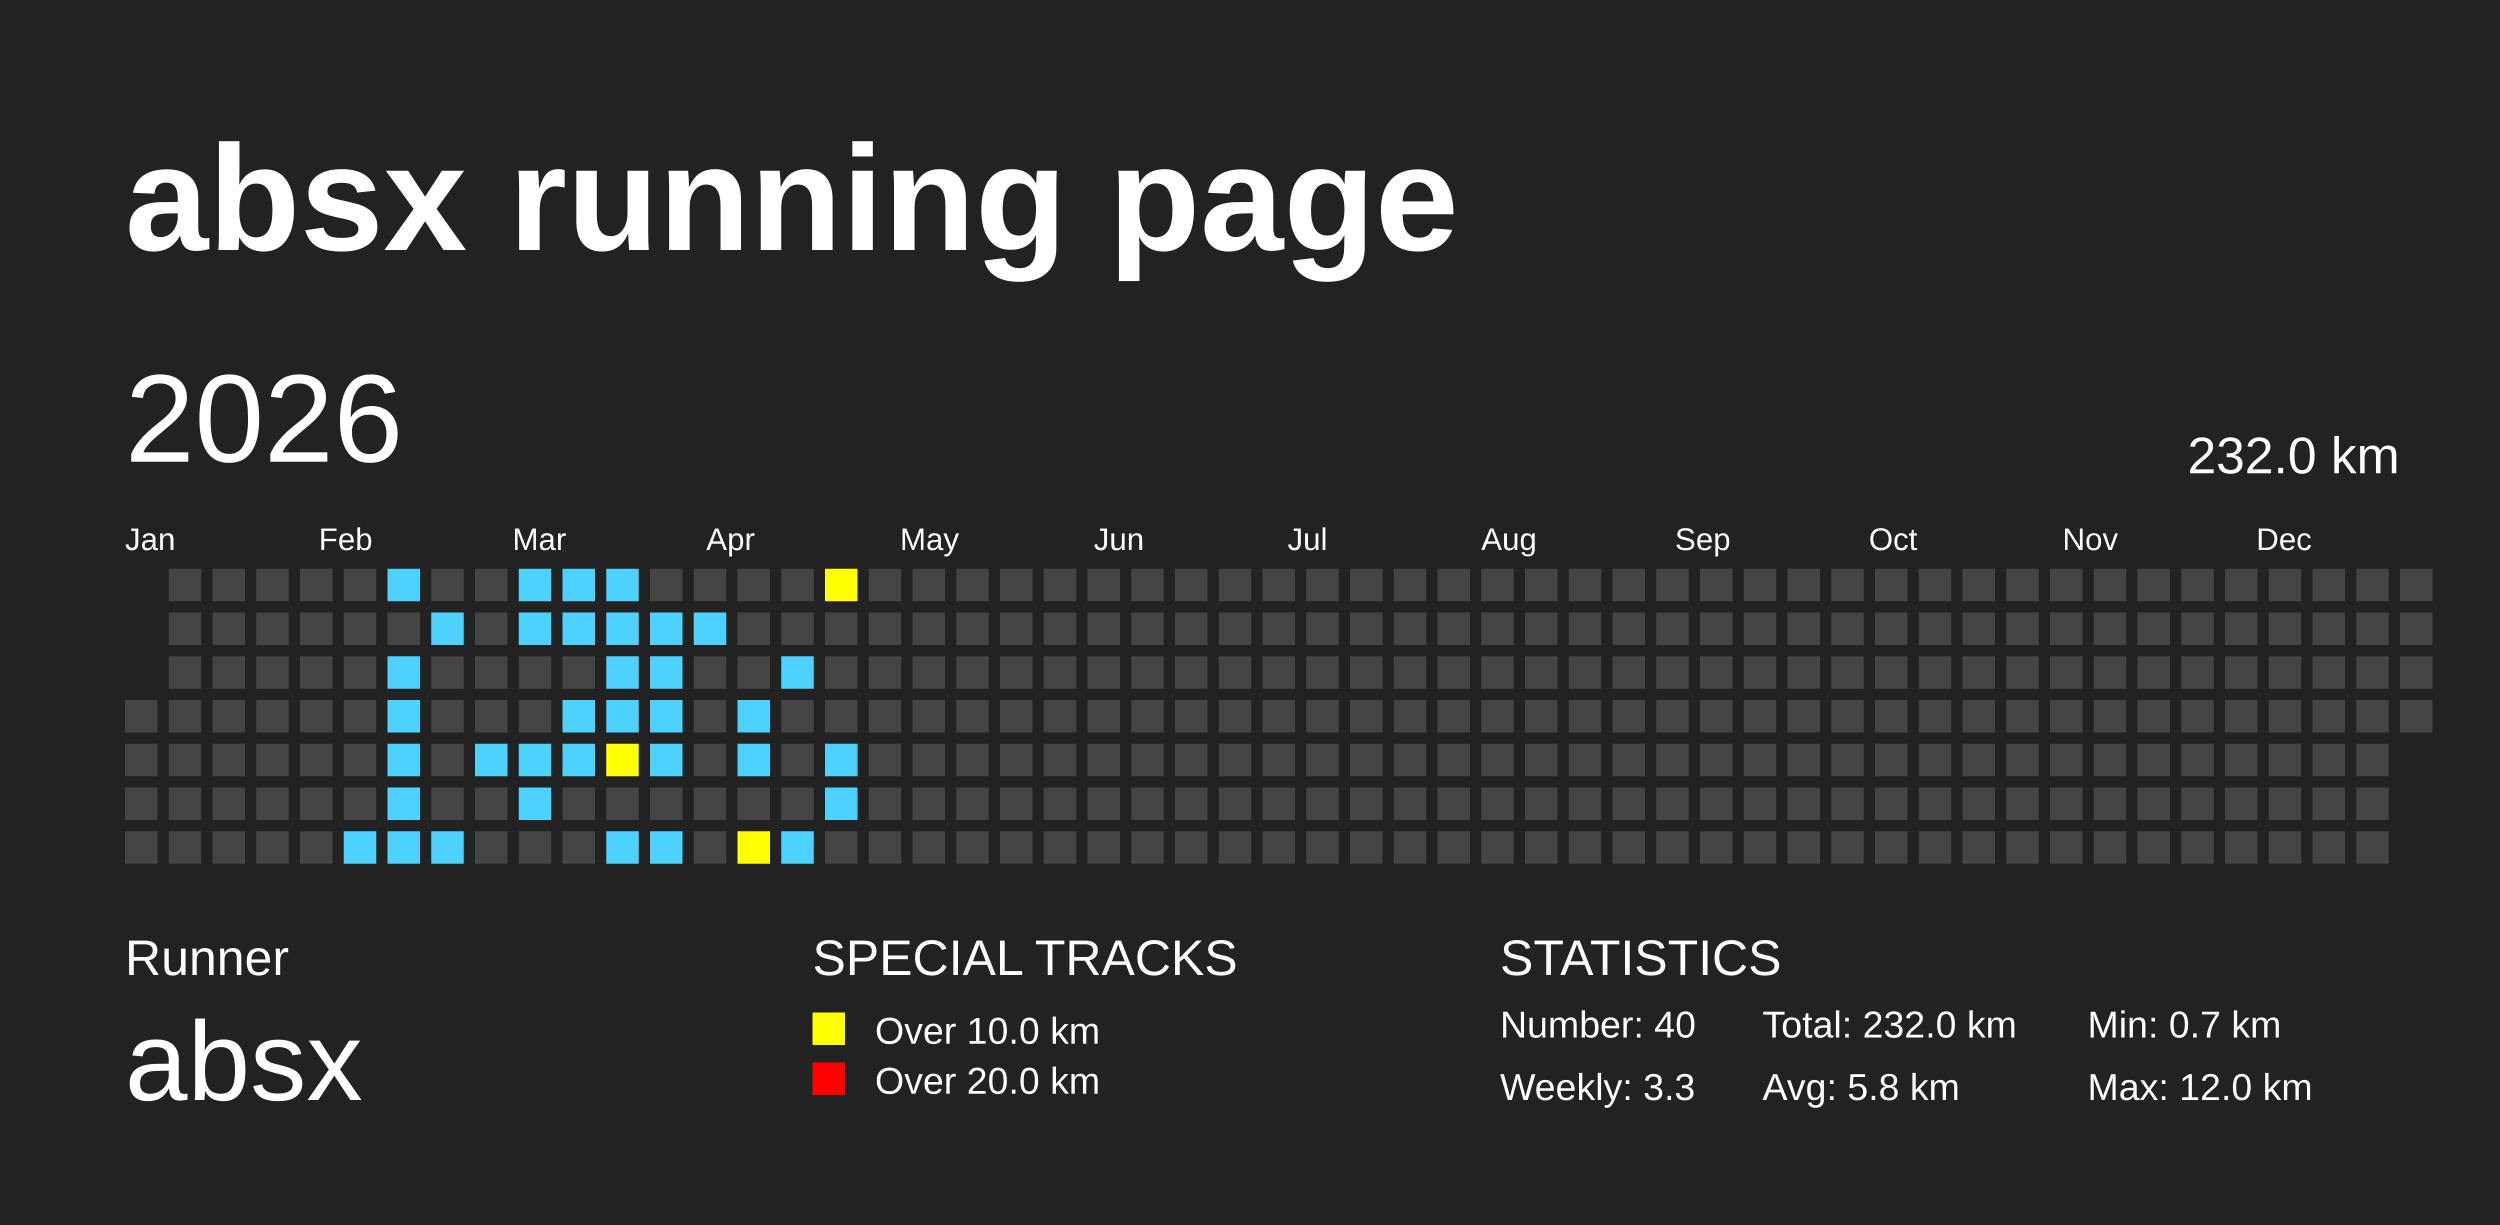
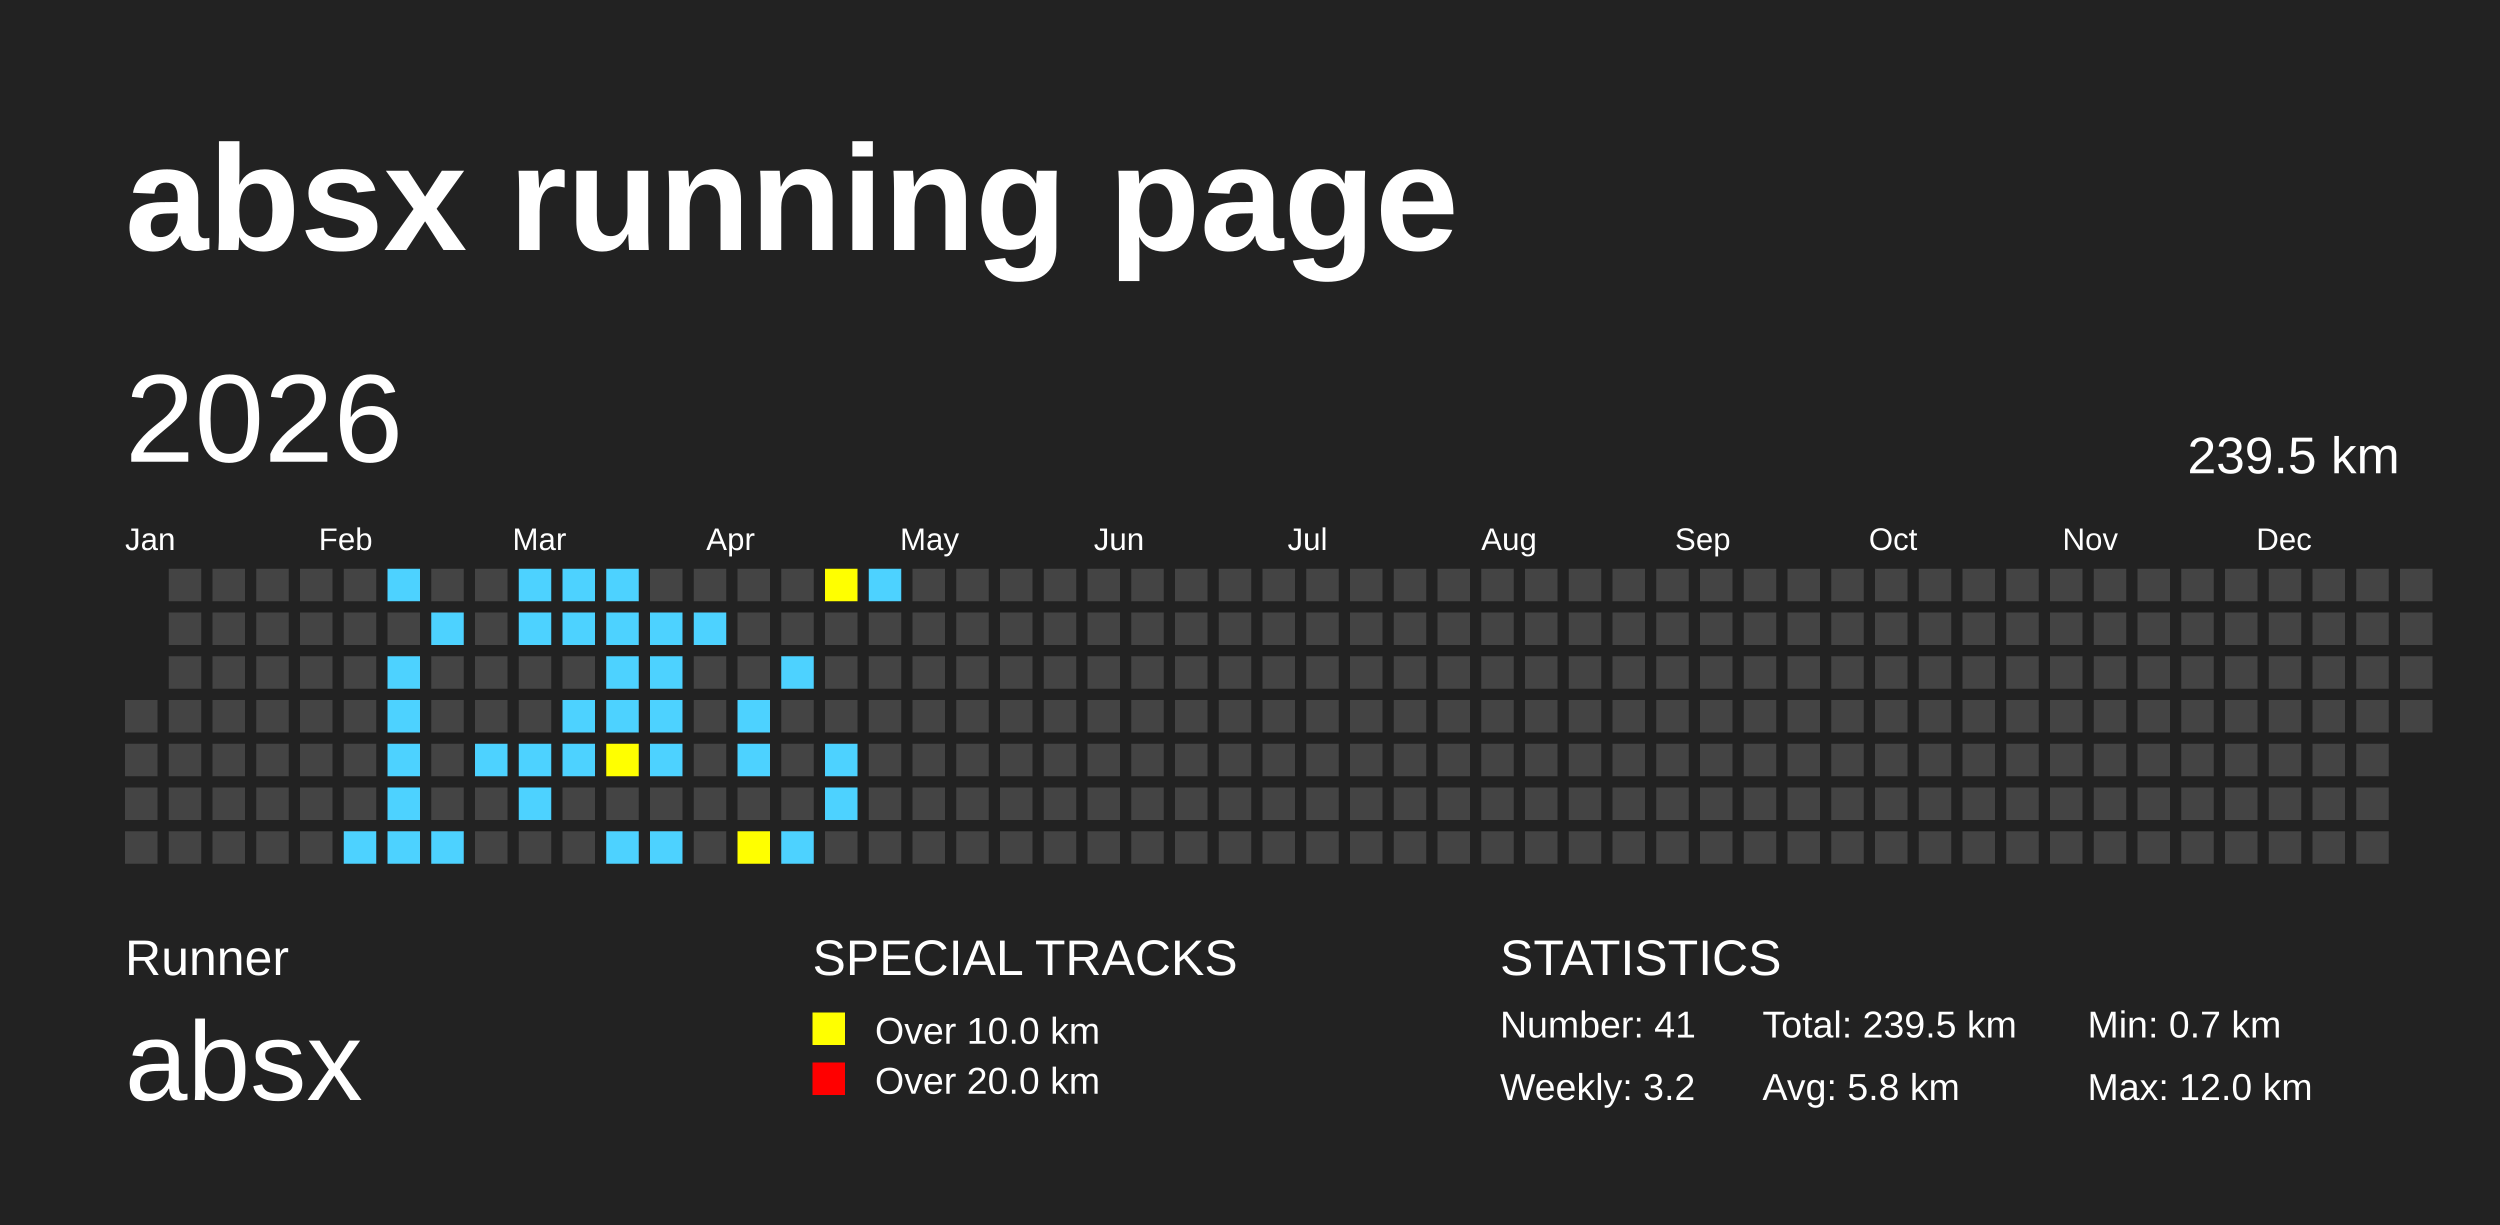
<svg xmlns="http://www.w3.org/2000/svg" baseProfile="full" height="98mm" version="1.1" viewBox="0,0,200,98" width="200mm">
  <defs />
  <rect fill="#222222" height="98" width="200" x="0" y="0" />
  <text fill="#FFFFFF" style="font-size:12px; font-family:Arial; font-weight:bold;" x="10" y="20">absx running page</text>
  <text fill="#FFFFFF" style="font-size:4px; font-family:Arial" x="10" y="78">Runner</text>
  <text fill="#FFFFFF" style="font-size:9px; font-family:Arial" x="10" y="88">absx</text>
  <text fill="#FFFFFF" style="font-size:4px; font-family:Arial" x="65" y="78">SPECIAL TRACKS</text>
  <rect fill="yellow" height="2.6" width="2.6" x="65" y="81" />
  <text fill="#FFFFFF" style="font-size:3px; font-family:Arial" x="70" y="83.5">Over 10.0 km</text>
  <rect fill="red" height="2.6" width="2.6" x="65" y="85" />
  <text fill="#FFFFFF" style="font-size:3px; font-family:Arial" x="70" y="87.5">Over 20.0 km</text>
  <text fill="#FFFFFF" style="font-size:4px; font-family:Arial" x="120" y="78">STATISTICS</text>
-   <text fill="#FFFFFF" style="font-size:3px; font-family:Arial" x="120" y="83">Number: 40</text>
-   <text fill="#FFFFFF" style="font-size:3px; font-family:Arial" x="120" y="88">Weekly: 3.3</text>
-   <text fill="#FFFFFF" style="font-size:3px; font-family:Arial" x="141" y="83">Total: 232.0 km</text>
+   <text fill="#FFFFFF" style="font-size:3px; font-family:Arial" x="120" y="83">Number: 41</text>
+   <text fill="#FFFFFF" style="font-size:3px; font-family:Arial" x="120" y="88">Weekly: 3.2</text>
+   <text fill="#FFFFFF" style="font-size:3px; font-family:Arial" x="141" y="83">Total: 239.5 km</text>
  <text fill="#FFFFFF" style="font-size:3px; font-family:Arial" x="141" y="88">Avg: 5.8 km</text>
  <text fill="#FFFFFF" style="font-size:3px; font-family:Arial" x="167" y="83">Min: 0.7 km</text>
  <text fill="#FFFFFF" style="font-size:3px; font-family:Arial" x="167" y="88">Max: 12.0 km</text>
  <text dominant-baseline="hanging" fill="#FFFFFF" style="font-size:10.0px; font-family:Arial;" x="10" y="30">2026</text>
-   <text dominant-baseline="hanging" fill="#FFFFFF" style="font-size:4.125px; font-family:Arial;" x="175" y="35">232.0 km</text>
+   <text dominant-baseline="hanging" fill="#FFFFFF" style="font-size:4.125px; font-family:Arial;" x="175" y="35">239.5 km</text>
  <text fill="#FFFFFF" style="font-size:2.5px; font-family:Arial" x="10.0" y="44">Jan</text>
  <text fill="#FFFFFF" style="font-size:2.5px; font-family:Arial" x="25.5" y="44">Feb</text>
  <text fill="#FFFFFF" style="font-size:2.5px; font-family:Arial" x="41.0" y="44">Mar</text>
  <text fill="#FFFFFF" style="font-size:2.5px; font-family:Arial" x="56.5" y="44">Apr</text>
  <text fill="#FFFFFF" style="font-size:2.5px; font-family:Arial" x="72.0" y="44">May</text>
  <text fill="#FFFFFF" style="font-size:2.5px; font-family:Arial" x="87.5" y="44">Jun</text>
  <text fill="#FFFFFF" style="font-size:2.5px; font-family:Arial" x="103.0" y="44">Jul</text>
  <text fill="#FFFFFF" style="font-size:2.5px; font-family:Arial" x="118.5" y="44">Aug</text>
  <text fill="#FFFFFF" style="font-size:2.5px; font-family:Arial" x="134.0" y="44">Sep</text>
  <text fill="#FFFFFF" style="font-size:2.5px; font-family:Arial" x="149.5" y="44">Oct</text>
  <text fill="#FFFFFF" style="font-size:2.5px; font-family:Arial" x="165.0" y="44">Nov</text>
  <text fill="#FFFFFF" style="font-size:2.5px; font-family:Arial" x="180.5" y="44">Dec</text>
  <rect fill="#444444" height="2.6" width="2.6" x="10.0" y="56.0" />
  <rect fill="#444444" height="2.6" width="2.6" x="10.0" y="59.5" />
  <rect fill="#444444" height="2.6" width="2.6" x="10.0" y="63.0" />
  <rect fill="#444444" height="2.6" width="2.6" x="10.0" y="66.5" />
  <rect fill="#444444" height="2.6" width="2.6" x="13.5" y="45.5" />
  <rect fill="#444444" height="2.6" width="2.6" x="13.5" y="49.0" />
  <rect fill="#444444" height="2.6" width="2.6" x="13.5" y="52.5" />
  <rect fill="#444444" height="2.6" width="2.6" x="13.5" y="56.0" />
  <rect fill="#444444" height="2.6" width="2.6" x="13.5" y="59.5" />
  <rect fill="#444444" height="2.6" width="2.6" x="13.5" y="63.0" />
  <rect fill="#444444" height="2.6" width="2.6" x="13.5" y="66.5" />
  <rect fill="#444444" height="2.6" width="2.6" x="17.0" y="45.5" />
  <rect fill="#444444" height="2.6" width="2.6" x="17.0" y="49.0" />
  <rect fill="#444444" height="2.6" width="2.6" x="17.0" y="52.5" />
  <rect fill="#444444" height="2.6" width="2.6" x="17.0" y="56.0" />
  <rect fill="#444444" height="2.6" width="2.6" x="17.0" y="59.5" />
  <rect fill="#444444" height="2.6" width="2.6" x="17.0" y="63.0" />
  <rect fill="#444444" height="2.6" width="2.6" x="17.0" y="66.5" />
  <rect fill="#444444" height="2.6" width="2.6" x="20.5" y="45.5" />
  <rect fill="#444444" height="2.6" width="2.6" x="20.5" y="49.0" />
  <rect fill="#444444" height="2.6" width="2.6" x="20.5" y="52.5" />
  <rect fill="#444444" height="2.6" width="2.6" x="20.5" y="56.0" />
  <rect fill="#444444" height="2.6" width="2.6" x="20.5" y="59.5" />
  <rect fill="#444444" height="2.6" width="2.6" x="20.5" y="63.0" />
  <rect fill="#444444" height="2.6" width="2.6" x="20.5" y="66.5" />
  <rect fill="#444444" height="2.6" width="2.6" x="24.0" y="45.5" />
  <rect fill="#444444" height="2.6" width="2.6" x="24.0" y="49.0" />
  <rect fill="#444444" height="2.6" width="2.6" x="24.0" y="52.5" />
  <rect fill="#444444" height="2.6" width="2.6" x="24.0" y="56.0" />
  <rect fill="#444444" height="2.6" width="2.6" x="24.0" y="59.5" />
  <rect fill="#444444" height="2.6" width="2.6" x="24.0" y="63.0" />
  <rect fill="#444444" height="2.6" width="2.6" x="24.0" y="66.5" />
  <rect fill="#444444" height="2.6" width="2.6" x="27.5" y="45.5" />
  <rect fill="#444444" height="2.6" width="2.6" x="27.5" y="49.0" />
  <rect fill="#444444" height="2.6" width="2.6" x="27.5" y="52.5" />
  <rect fill="#444444" height="2.6" width="2.6" x="27.5" y="56.0" />
  <rect fill="#444444" height="2.6" width="2.6" x="27.5" y="59.5" />
  <rect fill="#444444" height="2.6" width="2.6" x="27.5" y="63.0" />
  <rect fill="#4DD2FF" height="2.6" width="2.6" x="27.5" y="66.5" />
  <rect fill="#4DD2FF" height="2.6" width="2.6" x="31.0" y="45.5" />
  <rect fill="#444444" height="2.6" width="2.6" x="31.0" y="49.0" />
  <rect fill="#4DD2FF" height="2.6" width="2.6" x="31.0" y="52.5" />
  <rect fill="#4DD2FF" height="2.6" width="2.6" x="31.0" y="56.0" />
  <rect fill="#4DD2FF" height="2.6" width="2.6" x="31.0" y="59.5" />
  <rect fill="#4DD2FF" height="2.6" width="2.6" x="31.0" y="63.0" />
  <rect fill="#4DD2FF" height="2.6" width="2.6" x="31.0" y="66.5" />
  <rect fill="#444444" height="2.6" width="2.6" x="34.5" y="45.5" />
  <rect fill="#4DD2FF" height="2.6" width="2.6" x="34.5" y="49.0" />
  <rect fill="#444444" height="2.6" width="2.6" x="34.5" y="52.5" />
  <rect fill="#444444" height="2.6" width="2.6" x="34.5" y="56.0" />
  <rect fill="#444444" height="2.6" width="2.6" x="34.5" y="59.5" />
  <rect fill="#444444" height="2.6" width="2.6" x="34.5" y="63.0" />
  <rect fill="#4DD2FF" height="2.6" width="2.6" x="34.5" y="66.5" />
  <rect fill="#444444" height="2.6" width="2.6" x="38.0" y="45.5" />
  <rect fill="#444444" height="2.6" width="2.6" x="38.0" y="49.0" />
  <rect fill="#444444" height="2.6" width="2.6" x="38.0" y="52.5" />
  <rect fill="#444444" height="2.6" width="2.6" x="38.0" y="56.0" />
  <rect fill="#4DD2FF" height="2.6" width="2.6" x="38.0" y="59.5" />
  <rect fill="#444444" height="2.6" width="2.6" x="38.0" y="63.0" />
  <rect fill="#444444" height="2.6" width="2.6" x="38.0" y="66.5" />
  <rect fill="#4DD2FF" height="2.6" width="2.6" x="41.5" y="45.5" />
  <rect fill="#4DD2FF" height="2.6" width="2.6" x="41.5" y="49.0" />
  <rect fill="#444444" height="2.6" width="2.6" x="41.5" y="52.5" />
  <rect fill="#444444" height="2.6" width="2.6" x="41.5" y="56.0" />
  <rect fill="#4DD2FF" height="2.6" width="2.6" x="41.5" y="59.5" />
  <rect fill="#4DD2FF" height="2.6" width="2.6" x="41.5" y="63.0" />
  <rect fill="#444444" height="2.6" width="2.6" x="41.5" y="66.5" />
  <rect fill="#4DD2FF" height="2.6" width="2.6" x="45.0" y="45.5" />
  <rect fill="#4DD2FF" height="2.6" width="2.6" x="45.0" y="49.0" />
  <rect fill="#444444" height="2.6" width="2.6" x="45.0" y="52.5" />
  <rect fill="#4DD2FF" height="2.6" width="2.6" x="45.0" y="56.0" />
  <rect fill="#4DD2FF" height="2.6" width="2.6" x="45.0" y="59.5" />
  <rect fill="#444444" height="2.6" width="2.6" x="45.0" y="63.0" />
  <rect fill="#444444" height="2.6" width="2.6" x="45.0" y="66.5" />
  <rect fill="#4DD2FF" height="2.6" width="2.6" x="48.5" y="45.5" />
  <rect fill="#4DD2FF" height="2.6" width="2.6" x="48.5" y="49.0" />
  <rect fill="#4DD2FF" height="2.6" width="2.6" x="48.5" y="52.5" />
  <rect fill="#4DD2FF" height="2.6" width="2.6" x="48.5" y="56.0" />
  <rect fill="yellow" height="2.6" width="2.6" x="48.5" y="59.5" />
  <rect fill="#444444" height="2.6" width="2.6" x="48.5" y="63.0" />
  <rect fill="#4DD2FF" height="2.6" width="2.6" x="48.5" y="66.5" />
  <rect fill="#444444" height="2.6" width="2.6" x="52.0" y="45.5" />
  <rect fill="#4DD2FF" height="2.6" width="2.6" x="52.0" y="49.0" />
  <rect fill="#4DD2FF" height="2.6" width="2.6" x="52.0" y="52.5" />
  <rect fill="#4DD2FF" height="2.6" width="2.6" x="52.0" y="56.0" />
  <rect fill="#4DD2FF" height="2.6" width="2.6" x="52.0" y="59.5" />
  <rect fill="#444444" height="2.6" width="2.6" x="52.0" y="63.0" />
  <rect fill="#4DD2FF" height="2.6" width="2.6" x="52.0" y="66.5" />
  <rect fill="#444444" height="2.6" width="2.6" x="55.5" y="45.5" />
  <rect fill="#4DD2FF" height="2.6" width="2.6" x="55.5" y="49.0" />
  <rect fill="#444444" height="2.6" width="2.6" x="55.5" y="52.5" />
  <rect fill="#444444" height="2.6" width="2.6" x="55.5" y="56.0" />
  <rect fill="#444444" height="2.6" width="2.6" x="55.5" y="59.5" />
  <rect fill="#444444" height="2.6" width="2.6" x="55.5" y="63.0" />
  <rect fill="#444444" height="2.6" width="2.6" x="55.5" y="66.5" />
  <rect fill="#444444" height="2.6" width="2.6" x="59.0" y="45.5" />
  <rect fill="#444444" height="2.6" width="2.6" x="59.0" y="49.0" />
  <rect fill="#444444" height="2.6" width="2.6" x="59.0" y="52.5" />
  <rect fill="#4DD2FF" height="2.6" width="2.6" x="59.0" y="56.0" />
  <rect fill="#4DD2FF" height="2.6" width="2.6" x="59.0" y="59.5" />
  <rect fill="#444444" height="2.6" width="2.6" x="59.0" y="63.0" />
  <rect fill="yellow" height="2.6" width="2.6" x="59.0" y="66.5" />
  <rect fill="#444444" height="2.6" width="2.6" x="62.5" y="45.5" />
  <rect fill="#444444" height="2.6" width="2.6" x="62.5" y="49.0" />
  <rect fill="#4DD2FF" height="2.6" width="2.6" x="62.5" y="52.5" />
  <rect fill="#444444" height="2.6" width="2.6" x="62.5" y="56.0" />
  <rect fill="#444444" height="2.6" width="2.6" x="62.5" y="59.5" />
  <rect fill="#444444" height="2.6" width="2.6" x="62.5" y="63.0" />
  <rect fill="#4DD2FF" height="2.6" width="2.6" x="62.5" y="66.5" />
  <rect fill="yellow" height="2.6" width="2.6" x="66.0" y="45.5" />
  <rect fill="#444444" height="2.6" width="2.6" x="66.0" y="49.0" />
  <rect fill="#444444" height="2.6" width="2.6" x="66.0" y="52.5" />
  <rect fill="#444444" height="2.6" width="2.6" x="66.0" y="56.0" />
  <rect fill="#4DD2FF" height="2.6" width="2.6" x="66.0" y="59.5" />
  <rect fill="#4DD2FF" height="2.6" width="2.6" x="66.0" y="63.0" />
  <rect fill="#444444" height="2.6" width="2.6" x="66.0" y="66.5" />
-   <rect fill="#444444" height="2.6" width="2.6" x="69.5" y="45.5" />
+   <rect fill="#4DD2FF" height="2.6" width="2.6" x="69.5" y="45.5" />
  <rect fill="#444444" height="2.6" width="2.6" x="69.5" y="49.0" />
  <rect fill="#444444" height="2.6" width="2.6" x="69.5" y="52.5" />
  <rect fill="#444444" height="2.6" width="2.6" x="69.5" y="56.0" />
  <rect fill="#444444" height="2.6" width="2.6" x="69.5" y="59.5" />
  <rect fill="#444444" height="2.6" width="2.6" x="69.5" y="63.0" />
  <rect fill="#444444" height="2.6" width="2.6" x="69.5" y="66.5" />
  <rect fill="#444444" height="2.6" width="2.6" x="73.0" y="45.5" />
  <rect fill="#444444" height="2.6" width="2.6" x="73.0" y="49.0" />
  <rect fill="#444444" height="2.6" width="2.6" x="73.0" y="52.5" />
  <rect fill="#444444" height="2.6" width="2.6" x="73.0" y="56.0" />
  <rect fill="#444444" height="2.6" width="2.6" x="73.0" y="59.5" />
  <rect fill="#444444" height="2.6" width="2.6" x="73.0" y="63.0" />
  <rect fill="#444444" height="2.6" width="2.6" x="73.0" y="66.5" />
  <rect fill="#444444" height="2.6" width="2.6" x="76.5" y="45.5" />
  <rect fill="#444444" height="2.6" width="2.6" x="76.5" y="49.0" />
  <rect fill="#444444" height="2.6" width="2.6" x="76.5" y="52.5" />
  <rect fill="#444444" height="2.6" width="2.6" x="76.5" y="56.0" />
  <rect fill="#444444" height="2.6" width="2.6" x="76.5" y="59.5" />
  <rect fill="#444444" height="2.6" width="2.6" x="76.5" y="63.0" />
  <rect fill="#444444" height="2.6" width="2.6" x="76.5" y="66.5" />
  <rect fill="#444444" height="2.6" width="2.6" x="80.0" y="45.5" />
  <rect fill="#444444" height="2.6" width="2.6" x="80.0" y="49.0" />
  <rect fill="#444444" height="2.6" width="2.6" x="80.0" y="52.5" />
  <rect fill="#444444" height="2.6" width="2.6" x="80.0" y="56.0" />
  <rect fill="#444444" height="2.6" width="2.6" x="80.0" y="59.5" />
  <rect fill="#444444" height="2.6" width="2.6" x="80.0" y="63.0" />
  <rect fill="#444444" height="2.6" width="2.6" x="80.0" y="66.5" />
  <rect fill="#444444" height="2.6" width="2.6" x="83.5" y="45.5" />
  <rect fill="#444444" height="2.6" width="2.6" x="83.5" y="49.0" />
  <rect fill="#444444" height="2.6" width="2.6" x="83.5" y="52.5" />
  <rect fill="#444444" height="2.6" width="2.6" x="83.5" y="56.0" />
  <rect fill="#444444" height="2.6" width="2.6" x="83.5" y="59.5" />
  <rect fill="#444444" height="2.6" width="2.6" x="83.5" y="63.0" />
  <rect fill="#444444" height="2.6" width="2.6" x="83.5" y="66.5" />
  <rect fill="#444444" height="2.6" width="2.6" x="87.0" y="45.5" />
  <rect fill="#444444" height="2.6" width="2.6" x="87.0" y="49.0" />
  <rect fill="#444444" height="2.6" width="2.6" x="87.0" y="52.5" />
  <rect fill="#444444" height="2.6" width="2.6" x="87.0" y="56.0" />
  <rect fill="#444444" height="2.6" width="2.6" x="87.0" y="59.5" />
  <rect fill="#444444" height="2.6" width="2.6" x="87.0" y="63.0" />
  <rect fill="#444444" height="2.6" width="2.6" x="87.0" y="66.5" />
  <rect fill="#444444" height="2.6" width="2.6" x="90.5" y="45.5" />
  <rect fill="#444444" height="2.6" width="2.6" x="90.5" y="49.0" />
  <rect fill="#444444" height="2.6" width="2.6" x="90.5" y="52.5" />
  <rect fill="#444444" height="2.6" width="2.6" x="90.5" y="56.0" />
  <rect fill="#444444" height="2.6" width="2.6" x="90.5" y="59.5" />
  <rect fill="#444444" height="2.6" width="2.6" x="90.5" y="63.0" />
  <rect fill="#444444" height="2.6" width="2.6" x="90.5" y="66.5" />
  <rect fill="#444444" height="2.6" width="2.6" x="94.0" y="45.5" />
  <rect fill="#444444" height="2.6" width="2.6" x="94.0" y="49.0" />
  <rect fill="#444444" height="2.6" width="2.6" x="94.0" y="52.5" />
  <rect fill="#444444" height="2.6" width="2.6" x="94.0" y="56.0" />
  <rect fill="#444444" height="2.6" width="2.6" x="94.0" y="59.5" />
  <rect fill="#444444" height="2.6" width="2.6" x="94.0" y="63.0" />
  <rect fill="#444444" height="2.6" width="2.6" x="94.0" y="66.5" />
  <rect fill="#444444" height="2.6" width="2.6" x="97.5" y="45.5" />
  <rect fill="#444444" height="2.6" width="2.6" x="97.5" y="49.0" />
  <rect fill="#444444" height="2.6" width="2.6" x="97.5" y="52.5" />
  <rect fill="#444444" height="2.6" width="2.6" x="97.5" y="56.0" />
  <rect fill="#444444" height="2.6" width="2.6" x="97.5" y="59.5" />
  <rect fill="#444444" height="2.6" width="2.6" x="97.5" y="63.0" />
  <rect fill="#444444" height="2.6" width="2.6" x="97.5" y="66.5" />
  <rect fill="#444444" height="2.6" width="2.6" x="101.0" y="45.5" />
  <rect fill="#444444" height="2.6" width="2.6" x="101.0" y="49.0" />
  <rect fill="#444444" height="2.6" width="2.6" x="101.0" y="52.5" />
  <rect fill="#444444" height="2.6" width="2.6" x="101.0" y="56.0" />
  <rect fill="#444444" height="2.6" width="2.6" x="101.0" y="59.5" />
  <rect fill="#444444" height="2.6" width="2.6" x="101.0" y="63.0" />
  <rect fill="#444444" height="2.6" width="2.6" x="101.0" y="66.5" />
  <rect fill="#444444" height="2.6" width="2.6" x="104.5" y="45.5" />
  <rect fill="#444444" height="2.6" width="2.6" x="104.5" y="49.0" />
  <rect fill="#444444" height="2.6" width="2.6" x="104.5" y="52.5" />
  <rect fill="#444444" height="2.6" width="2.6" x="104.5" y="56.0" />
  <rect fill="#444444" height="2.6" width="2.6" x="104.5" y="59.5" />
  <rect fill="#444444" height="2.6" width="2.6" x="104.5" y="63.0" />
  <rect fill="#444444" height="2.6" width="2.6" x="104.5" y="66.5" />
  <rect fill="#444444" height="2.6" width="2.6" x="108.0" y="45.5" />
  <rect fill="#444444" height="2.6" width="2.6" x="108.0" y="49.0" />
  <rect fill="#444444" height="2.6" width="2.6" x="108.0" y="52.5" />
  <rect fill="#444444" height="2.6" width="2.6" x="108.0" y="56.0" />
  <rect fill="#444444" height="2.6" width="2.6" x="108.0" y="59.5" />
  <rect fill="#444444" height="2.6" width="2.6" x="108.0" y="63.0" />
  <rect fill="#444444" height="2.6" width="2.6" x="108.0" y="66.5" />
  <rect fill="#444444" height="2.6" width="2.6" x="111.5" y="45.5" />
  <rect fill="#444444" height="2.6" width="2.6" x="111.5" y="49.0" />
  <rect fill="#444444" height="2.6" width="2.6" x="111.5" y="52.5" />
  <rect fill="#444444" height="2.6" width="2.6" x="111.5" y="56.0" />
  <rect fill="#444444" height="2.6" width="2.6" x="111.5" y="59.5" />
  <rect fill="#444444" height="2.6" width="2.6" x="111.5" y="63.0" />
  <rect fill="#444444" height="2.6" width="2.6" x="111.5" y="66.5" />
  <rect fill="#444444" height="2.6" width="2.6" x="115.0" y="45.5" />
  <rect fill="#444444" height="2.6" width="2.6" x="115.0" y="49.0" />
  <rect fill="#444444" height="2.6" width="2.6" x="115.0" y="52.5" />
  <rect fill="#444444" height="2.6" width="2.6" x="115.0" y="56.0" />
  <rect fill="#444444" height="2.6" width="2.6" x="115.0" y="59.5" />
  <rect fill="#444444" height="2.6" width="2.6" x="115.0" y="63.0" />
  <rect fill="#444444" height="2.6" width="2.6" x="115.0" y="66.5" />
  <rect fill="#444444" height="2.6" width="2.6" x="118.5" y="45.5" />
  <rect fill="#444444" height="2.6" width="2.6" x="118.5" y="49.0" />
  <rect fill="#444444" height="2.6" width="2.6" x="118.5" y="52.5" />
  <rect fill="#444444" height="2.6" width="2.6" x="118.5" y="56.0" />
  <rect fill="#444444" height="2.6" width="2.6" x="118.5" y="59.5" />
  <rect fill="#444444" height="2.6" width="2.6" x="118.5" y="63.0" />
  <rect fill="#444444" height="2.6" width="2.6" x="118.5" y="66.5" />
  <rect fill="#444444" height="2.6" width="2.6" x="122.0" y="45.5" />
  <rect fill="#444444" height="2.6" width="2.6" x="122.0" y="49.0" />
  <rect fill="#444444" height="2.6" width="2.6" x="122.0" y="52.5" />
  <rect fill="#444444" height="2.6" width="2.6" x="122.0" y="56.0" />
  <rect fill="#444444" height="2.6" width="2.6" x="122.0" y="59.5" />
  <rect fill="#444444" height="2.6" width="2.6" x="122.0" y="63.0" />
  <rect fill="#444444" height="2.6" width="2.6" x="122.0" y="66.5" />
  <rect fill="#444444" height="2.6" width="2.6" x="125.5" y="45.5" />
  <rect fill="#444444" height="2.6" width="2.6" x="125.5" y="49.0" />
  <rect fill="#444444" height="2.6" width="2.6" x="125.5" y="52.5" />
  <rect fill="#444444" height="2.6" width="2.6" x="125.5" y="56.0" />
  <rect fill="#444444" height="2.6" width="2.6" x="125.5" y="59.5" />
  <rect fill="#444444" height="2.6" width="2.6" x="125.5" y="63.0" />
  <rect fill="#444444" height="2.6" width="2.6" x="125.5" y="66.5" />
  <rect fill="#444444" height="2.6" width="2.6" x="129.0" y="45.5" />
  <rect fill="#444444" height="2.6" width="2.6" x="129.0" y="49.0" />
  <rect fill="#444444" height="2.6" width="2.6" x="129.0" y="52.5" />
  <rect fill="#444444" height="2.6" width="2.6" x="129.0" y="56.0" />
  <rect fill="#444444" height="2.6" width="2.6" x="129.0" y="59.5" />
  <rect fill="#444444" height="2.6" width="2.6" x="129.0" y="63.0" />
  <rect fill="#444444" height="2.6" width="2.6" x="129.0" y="66.5" />
  <rect fill="#444444" height="2.6" width="2.6" x="132.5" y="45.5" />
  <rect fill="#444444" height="2.6" width="2.6" x="132.5" y="49.0" />
  <rect fill="#444444" height="2.6" width="2.6" x="132.5" y="52.5" />
  <rect fill="#444444" height="2.6" width="2.6" x="132.5" y="56.0" />
  <rect fill="#444444" height="2.6" width="2.6" x="132.5" y="59.5" />
  <rect fill="#444444" height="2.6" width="2.6" x="132.5" y="63.0" />
  <rect fill="#444444" height="2.6" width="2.6" x="132.5" y="66.5" />
  <rect fill="#444444" height="2.6" width="2.6" x="136.0" y="45.5" />
  <rect fill="#444444" height="2.6" width="2.6" x="136.0" y="49.0" />
  <rect fill="#444444" height="2.6" width="2.6" x="136.0" y="52.5" />
  <rect fill="#444444" height="2.6" width="2.6" x="136.0" y="56.0" />
  <rect fill="#444444" height="2.6" width="2.6" x="136.0" y="59.5" />
  <rect fill="#444444" height="2.6" width="2.6" x="136.0" y="63.0" />
  <rect fill="#444444" height="2.6" width="2.6" x="136.0" y="66.5" />
  <rect fill="#444444" height="2.6" width="2.6" x="139.5" y="45.5" />
  <rect fill="#444444" height="2.6" width="2.6" x="139.5" y="49.0" />
  <rect fill="#444444" height="2.6" width="2.6" x="139.5" y="52.5" />
  <rect fill="#444444" height="2.6" width="2.6" x="139.5" y="56.0" />
  <rect fill="#444444" height="2.6" width="2.6" x="139.5" y="59.5" />
  <rect fill="#444444" height="2.6" width="2.6" x="139.5" y="63.0" />
  <rect fill="#444444" height="2.6" width="2.6" x="139.5" y="66.5" />
  <rect fill="#444444" height="2.6" width="2.6" x="143.0" y="45.5" />
  <rect fill="#444444" height="2.6" width="2.6" x="143.0" y="49.0" />
  <rect fill="#444444" height="2.6" width="2.6" x="143.0" y="52.5" />
  <rect fill="#444444" height="2.6" width="2.6" x="143.0" y="56.0" />
  <rect fill="#444444" height="2.6" width="2.6" x="143.0" y="59.5" />
  <rect fill="#444444" height="2.6" width="2.6" x="143.0" y="63.0" />
  <rect fill="#444444" height="2.6" width="2.6" x="143.0" y="66.5" />
  <rect fill="#444444" height="2.6" width="2.6" x="146.5" y="45.5" />
  <rect fill="#444444" height="2.6" width="2.6" x="146.5" y="49.0" />
  <rect fill="#444444" height="2.6" width="2.6" x="146.5" y="52.5" />
  <rect fill="#444444" height="2.6" width="2.6" x="146.5" y="56.0" />
  <rect fill="#444444" height="2.6" width="2.6" x="146.5" y="59.5" />
  <rect fill="#444444" height="2.6" width="2.6" x="146.5" y="63.0" />
  <rect fill="#444444" height="2.6" width="2.6" x="146.5" y="66.5" />
  <rect fill="#444444" height="2.6" width="2.6" x="150.0" y="45.5" />
  <rect fill="#444444" height="2.6" width="2.6" x="150.0" y="49.0" />
  <rect fill="#444444" height="2.6" width="2.6" x="150.0" y="52.5" />
  <rect fill="#444444" height="2.6" width="2.6" x="150.0" y="56.0" />
  <rect fill="#444444" height="2.6" width="2.6" x="150.0" y="59.5" />
  <rect fill="#444444" height="2.6" width="2.6" x="150.0" y="63.0" />
  <rect fill="#444444" height="2.6" width="2.6" x="150.0" y="66.5" />
  <rect fill="#444444" height="2.6" width="2.6" x="153.5" y="45.5" />
  <rect fill="#444444" height="2.6" width="2.6" x="153.5" y="49.0" />
  <rect fill="#444444" height="2.6" width="2.6" x="153.5" y="52.5" />
  <rect fill="#444444" height="2.6" width="2.6" x="153.5" y="56.0" />
  <rect fill="#444444" height="2.6" width="2.6" x="153.5" y="59.5" />
  <rect fill="#444444" height="2.6" width="2.6" x="153.5" y="63.0" />
  <rect fill="#444444" height="2.6" width="2.6" x="153.5" y="66.5" />
  <rect fill="#444444" height="2.6" width="2.6" x="157.0" y="45.5" />
  <rect fill="#444444" height="2.6" width="2.6" x="157.0" y="49.0" />
  <rect fill="#444444" height="2.6" width="2.6" x="157.0" y="52.5" />
  <rect fill="#444444" height="2.6" width="2.6" x="157.0" y="56.0" />
  <rect fill="#444444" height="2.6" width="2.6" x="157.0" y="59.5" />
  <rect fill="#444444" height="2.6" width="2.6" x="157.0" y="63.0" />
  <rect fill="#444444" height="2.6" width="2.6" x="157.0" y="66.5" />
  <rect fill="#444444" height="2.6" width="2.6" x="160.5" y="45.5" />
  <rect fill="#444444" height="2.6" width="2.6" x="160.5" y="49.0" />
  <rect fill="#444444" height="2.6" width="2.6" x="160.5" y="52.5" />
  <rect fill="#444444" height="2.6" width="2.6" x="160.5" y="56.0" />
  <rect fill="#444444" height="2.6" width="2.6" x="160.5" y="59.5" />
  <rect fill="#444444" height="2.6" width="2.6" x="160.5" y="63.0" />
  <rect fill="#444444" height="2.6" width="2.6" x="160.5" y="66.5" />
  <rect fill="#444444" height="2.6" width="2.6" x="164.0" y="45.5" />
  <rect fill="#444444" height="2.6" width="2.6" x="164.0" y="49.0" />
  <rect fill="#444444" height="2.6" width="2.6" x="164.0" y="52.5" />
  <rect fill="#444444" height="2.6" width="2.6" x="164.0" y="56.0" />
  <rect fill="#444444" height="2.6" width="2.6" x="164.0" y="59.5" />
  <rect fill="#444444" height="2.6" width="2.6" x="164.0" y="63.0" />
  <rect fill="#444444" height="2.6" width="2.6" x="164.0" y="66.5" />
  <rect fill="#444444" height="2.6" width="2.6" x="167.5" y="45.5" />
  <rect fill="#444444" height="2.6" width="2.6" x="167.5" y="49.0" />
  <rect fill="#444444" height="2.6" width="2.6" x="167.5" y="52.5" />
  <rect fill="#444444" height="2.6" width="2.6" x="167.5" y="56.0" />
  <rect fill="#444444" height="2.6" width="2.6" x="167.5" y="59.5" />
  <rect fill="#444444" height="2.6" width="2.6" x="167.5" y="63.0" />
  <rect fill="#444444" height="2.6" width="2.6" x="167.5" y="66.5" />
  <rect fill="#444444" height="2.6" width="2.6" x="171.0" y="45.5" />
  <rect fill="#444444" height="2.6" width="2.6" x="171.0" y="49.0" />
  <rect fill="#444444" height="2.6" width="2.6" x="171.0" y="52.5" />
  <rect fill="#444444" height="2.6" width="2.6" x="171.0" y="56.0" />
  <rect fill="#444444" height="2.6" width="2.6" x="171.0" y="59.5" />
  <rect fill="#444444" height="2.6" width="2.6" x="171.0" y="63.0" />
  <rect fill="#444444" height="2.6" width="2.6" x="171.0" y="66.5" />
  <rect fill="#444444" height="2.6" width="2.6" x="174.5" y="45.5" />
  <rect fill="#444444" height="2.6" width="2.6" x="174.5" y="49.0" />
  <rect fill="#444444" height="2.6" width="2.6" x="174.5" y="52.5" />
  <rect fill="#444444" height="2.6" width="2.6" x="174.5" y="56.0" />
  <rect fill="#444444" height="2.6" width="2.6" x="174.5" y="59.5" />
  <rect fill="#444444" height="2.6" width="2.6" x="174.5" y="63.0" />
  <rect fill="#444444" height="2.6" width="2.6" x="174.5" y="66.5" />
  <rect fill="#444444" height="2.6" width="2.6" x="178.0" y="45.5" />
  <rect fill="#444444" height="2.6" width="2.6" x="178.0" y="49.0" />
  <rect fill="#444444" height="2.6" width="2.6" x="178.0" y="52.5" />
  <rect fill="#444444" height="2.6" width="2.6" x="178.0" y="56.0" />
  <rect fill="#444444" height="2.6" width="2.6" x="178.0" y="59.5" />
  <rect fill="#444444" height="2.6" width="2.6" x="178.0" y="63.0" />
  <rect fill="#444444" height="2.6" width="2.6" x="178.0" y="66.5" />
  <rect fill="#444444" height="2.6" width="2.6" x="181.5" y="45.5" />
  <rect fill="#444444" height="2.6" width="2.6" x="181.5" y="49.0" />
  <rect fill="#444444" height="2.6" width="2.6" x="181.5" y="52.5" />
  <rect fill="#444444" height="2.6" width="2.6" x="181.5" y="56.0" />
  <rect fill="#444444" height="2.6" width="2.6" x="181.5" y="59.5" />
  <rect fill="#444444" height="2.6" width="2.6" x="181.5" y="63.0" />
  <rect fill="#444444" height="2.6" width="2.6" x="181.5" y="66.5" />
  <rect fill="#444444" height="2.6" width="2.6" x="185.0" y="45.5" />
  <rect fill="#444444" height="2.6" width="2.6" x="185.0" y="49.0" />
  <rect fill="#444444" height="2.6" width="2.6" x="185.0" y="52.5" />
  <rect fill="#444444" height="2.6" width="2.6" x="185.0" y="56.0" />
  <rect fill="#444444" height="2.6" width="2.6" x="185.0" y="59.5" />
  <rect fill="#444444" height="2.6" width="2.6" x="185.0" y="63.0" />
  <rect fill="#444444" height="2.6" width="2.6" x="185.0" y="66.5" />
  <rect fill="#444444" height="2.6" width="2.6" x="188.5" y="45.5" />
  <rect fill="#444444" height="2.6" width="2.6" x="188.5" y="49.0" />
  <rect fill="#444444" height="2.6" width="2.6" x="188.5" y="52.5" />
  <rect fill="#444444" height="2.6" width="2.6" x="188.5" y="56.0" />
  <rect fill="#444444" height="2.6" width="2.6" x="188.5" y="59.5" />
  <rect fill="#444444" height="2.6" width="2.6" x="188.5" y="63.0" />
  <rect fill="#444444" height="2.6" width="2.6" x="188.5" y="66.5" />
  <rect fill="#444444" height="2.6" width="2.6" x="192.0" y="45.5" />
  <rect fill="#444444" height="2.6" width="2.6" x="192.0" y="49.0" />
  <rect fill="#444444" height="2.6" width="2.6" x="192.0" y="52.5" />
  <rect fill="#444444" height="2.6" width="2.6" x="192.0" y="56.0" />
</svg>
